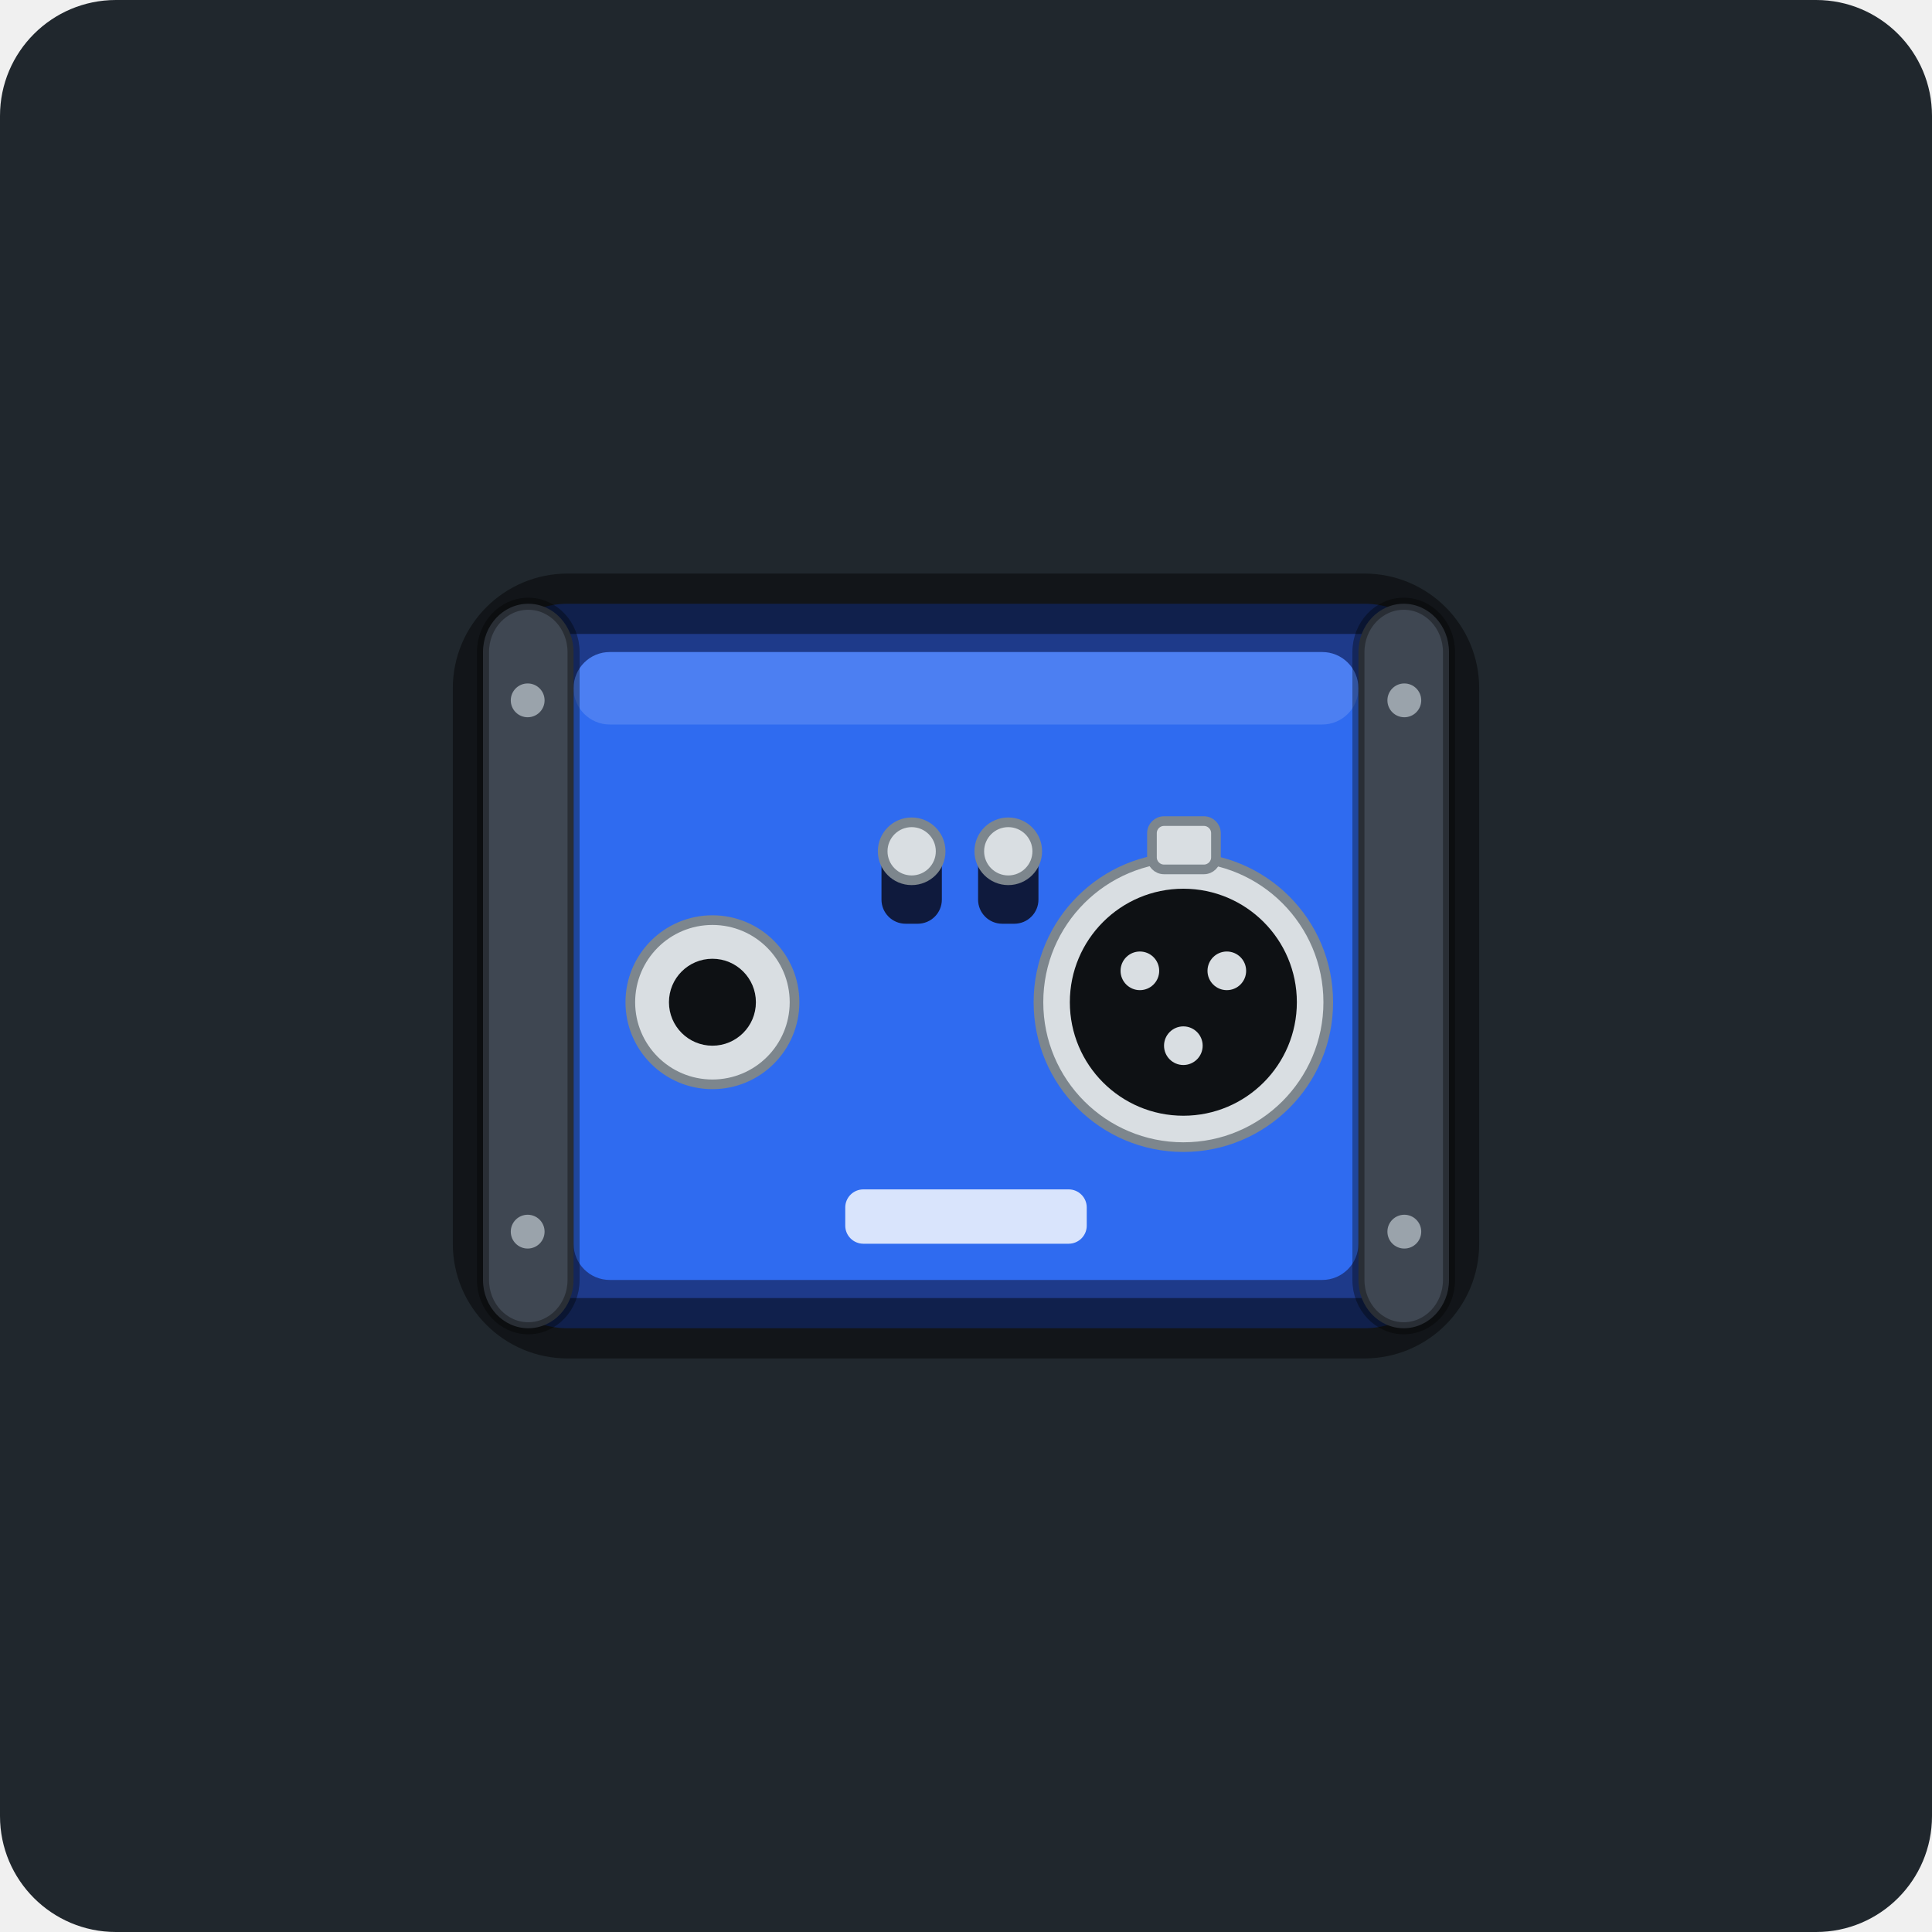
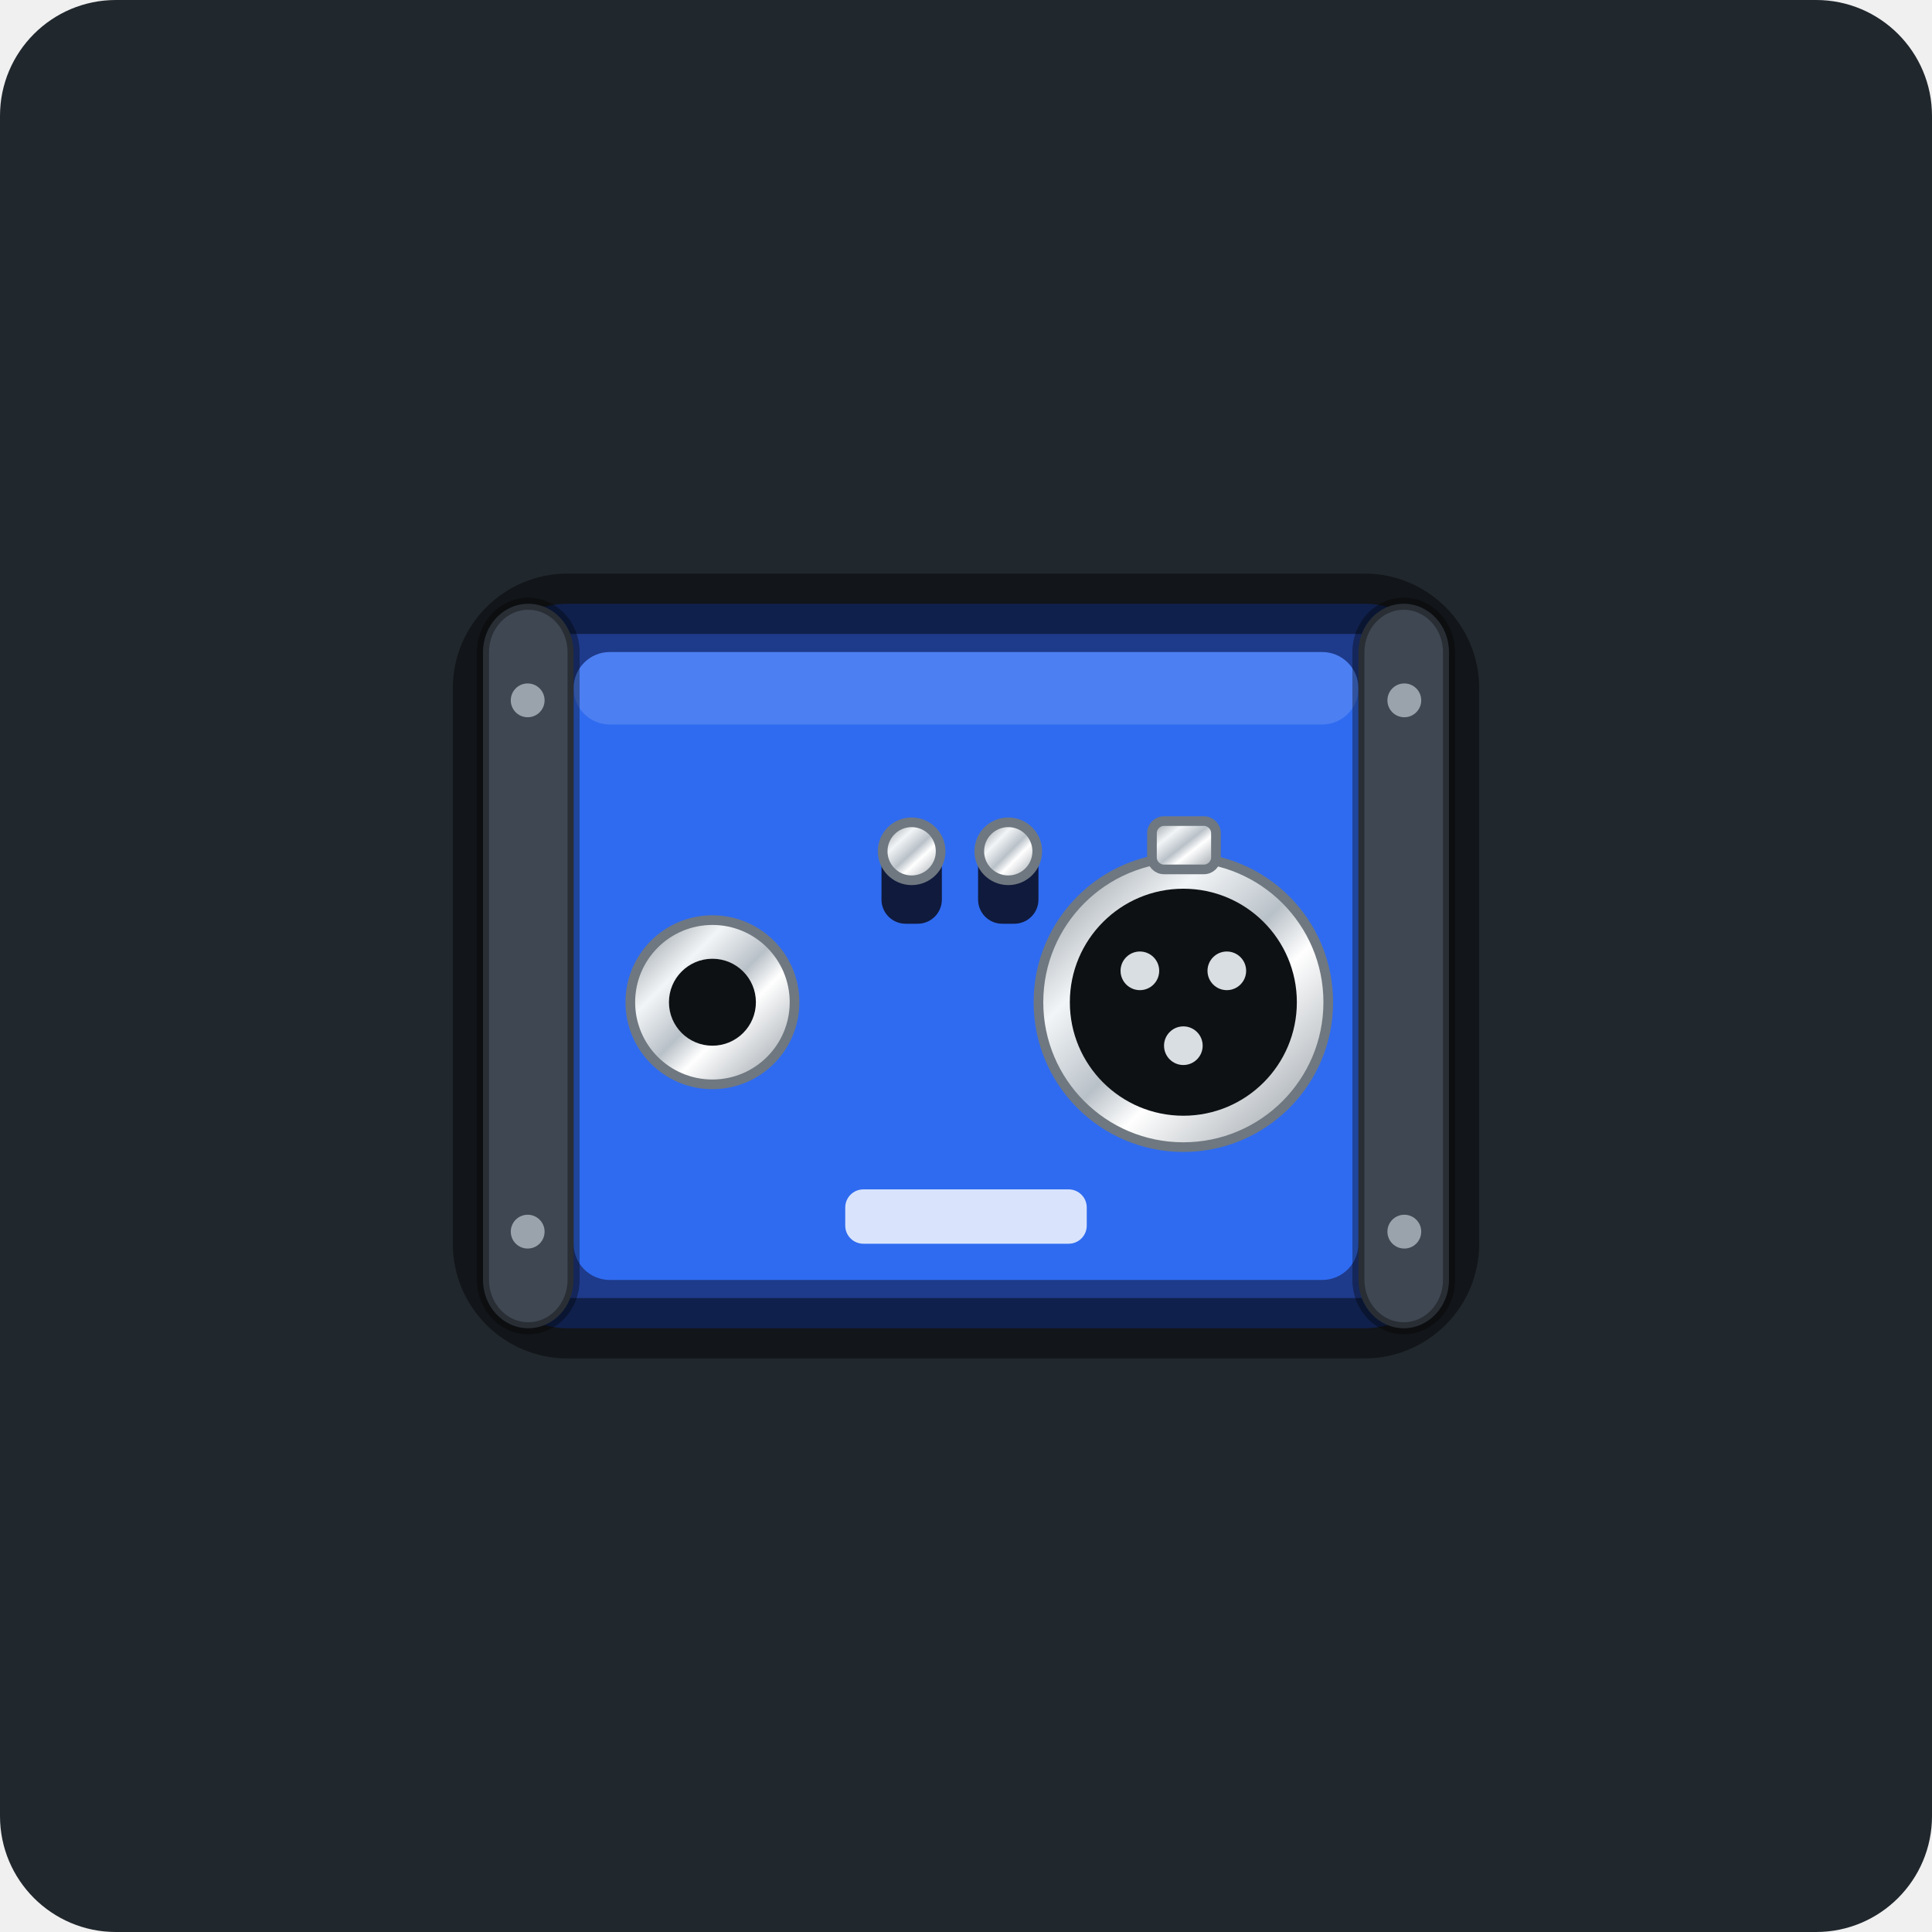
<svg xmlns="http://www.w3.org/2000/svg" viewBox="-0.8 -0.8 1.6 1.6" width="77" height="77">
-   <style>.s-bg{opacity:.5}.s-bpbody{fill:#1f6b5c}.s-bptop{fill:#2a8a76}.s-bpdiv{fill:none;stroke:rgba(0,0,0,.35);stroke-width:.015}.s-bpknob{fill:#16181b;stroke:#c9d0d5;stroke-width:.012}.s-bpmark{fill:none;stroke:#fff;stroke-width:.014;stroke-linecap:round}.s-bpsw{fill:#aab2b9;stroke:#6b747b;stroke-width:.01}.s-bplabel{fill:rgba(255,255,255,.7)}.s-rug{fill:rgba(0,0,0,.24);stroke:rgba(255,255,255,.1);stroke-width:.04}.s-rugline{fill:none;stroke:rgba(255,255,255,.07);stroke-width:.05}.light-deck .s-rug{fill:rgba(0,0,0,.07);stroke:rgba(0,0,0,.14)}.light-deck .s-rugline{stroke:rgba(0,0,0,.08)}.s-kshell{fill:#7a1e2c;stroke:rgba(0,0,0,.45);stroke-width:.025}.s-khoop{fill:none;stroke:#c3cad0;stroke-width:.045}.s-khoopw{fill:#5a1420;stroke:rgba(0,0,0,.35);stroke-width:.015}.s-lug{fill:#b9c1c8;stroke:#5d666d;stroke-width:.012}.s-kwear{fill:rgba(120,100,70,.12)}.s-kheadline{fill:none;stroke:rgba(0,0,0,.18);stroke-width:.012}.s-kglint{fill:none;stroke:rgba(255,255,255,.55);stroke-width:.035;stroke-linecap:round}.s-cymedge{fill:#6e4e16}.s-lathe{fill:none;stroke:rgba(90,58,10,.28);stroke-width:.012}.s-bell{fill:#e9c870;stroke:rgba(90,58,10,.45);stroke-width:.015}.s-bell2{fill:#f5dc93}.s-cymglint{fill:none;stroke:rgba(255,248,220,.6);stroke-width:.06;stroke-linecap:round}.s-cymglint2{fill:none;stroke:rgba(255,248,220,.3);stroke-width:.04;stroke-linecap:round}.s-seat{fill:#1b1d21;stroke:#000;stroke-width:.02}.s-stitch{fill:none;stroke:rgba(255,255,255,.18);stroke-width:.015;stroke-dasharray:.05 .04}.s-kleg{fill:none;stroke:#aab2b9;stroke-width:.05;stroke-linecap:round}.s-kfoot{fill:#22252a}.s-pedal{fill:#2b2f35;stroke:#000;stroke-width:.015}.s-pedaltop{fill:#5d656d}.s-beater{fill:#f1ede4;stroke:#555;stroke-width:.012}.s-erack{fill:none;stroke:#3c4249;stroke-width:.1;stroke-linecap:round;stroke-linejoin:round}.s-eshell{fill:#17191c;stroke:#000;stroke-width:.02}.s-emesh{fill:#3a3f46}.s-ehoop{fill:none;stroke:#8a939b;stroke-width:.035}.s-emeshline{fill:none;stroke:rgba(255,255,255,.08);stroke-width:.012}.s-etower{fill:#1d2024;stroke:#000;stroke-width:.02}.s-ecym{fill:#141518;stroke:#000;stroke-width:.02}.s-ecymzone{fill:none;stroke:rgba(255,255,255,.1);stroke-width:.03}.s-ecymbell{fill:#25282c}.s-emod{fill:#24272c;stroke:#000;stroke-width:.02}.s-escreen{fill:#2f6bf0}.s-hbring{fill:#15171a;stroke:rgba(0,0,0,.5);stroke-width:.008}.s-hbring2{fill:#efe9dc;stroke:#a89b78;stroke-width:.008}.s-hbblk{fill:#1b1c1e;stroke:#000;stroke-width:.006}.s-hbcream{fill:#efe4c4;stroke:#a89b78;stroke-width:.006}.s-pole2{fill:#8f979e}.s-hbgloss{fill:none;stroke:rgba(255,255,255,.6);stroke-width:.01;stroke-linecap:round}.s-guardblk{fill:#141518;stroke:#000;stroke-width:.012}.s-guardpearl{fill:#efeee8;stroke:#b9b5a8;stroke-width:.014}.s-headblk{fill:#141210;stroke:#000;stroke-width:.008}.s-gbind{fill:none;stroke:#efe9d6;stroke-width:.022}.s-flame{fill:none;stroke:rgba(255,255,255,.07);stroke-width:.035;stroke-linecap:round}.s-fhole{fill:none;stroke:#141210;stroke-width:.035;stroke-linecap:round}.s-fdot{fill:#141210}.s-trapeze{fill:#cfd5da;stroke:#6b747b;stroke-width:.008}.s-knobhat{fill:#d8dde1;stroke:#6b747b;stroke-width:.01}.s-knobamb{fill:#c9862a;stroke:#5a3510;stroke-width:.01}.s-switch2{fill:none;stroke:#efe9d6;stroke-width:.022;stroke-linecap:round}.s-mbody{fill:#1d2024;stroke:#000;stroke-width:.008}.s-mbody2{fill:#3a3f45;stroke:#111;stroke-width:.008}.s-msilver{fill:#c3c9ce;stroke:#6b747b;stroke-width:.008}.s-mred{fill:#b8232f;stroke:#4a0c12;stroke-width:.008}.s-mesh{fill:#bcc2c7;stroke:#6b747b;stroke-width:.01}.s-meshline{fill:none;stroke:rgba(0,0,0,.28);stroke-width:.006}.s-meshdk{fill:#2b2f34;stroke:#0d0f11;stroke-width:.01}.s-meshlinelt{fill:none;stroke:rgba(255,255,255,.2);stroke-width:.006}.s-mglint{fill:none;stroke:rgba(255,255,255,.7);stroke-width:.022;stroke-linecap:round}.s-mshine{fill:none;stroke:rgba(255,255,255,.22);stroke-width:.018;stroke-linecap:round}.s-mband{fill:#3b82f6}.s-mled{fill:#22c55e}.s-mledr{fill:#ef4444}.s-mledb{fill:#60a5fa}.s-mscreen{fill:#0c1a24;stroke:rgba(255,255,255,.25);stroke-width:.006}.s-mant{fill:none;stroke:#1d2024;stroke-width:.03;stroke-linecap:round}.s-mbase{fill:#26292e;stroke:#000;stroke-width:.01}.s-mpost{fill:none;stroke:#aab2b9;stroke-width:.04}.s-mpost2{fill:none;stroke:#aab2b9;stroke-width:.035;stroke-linecap:round}.s-myoke{fill:none;stroke:#aab2b9;stroke-width:.03}.s-mchrome{fill:#d4dadf;stroke:#6b747b;stroke-width:.01}.s-mslot{fill:none;stroke:#4b5259;stroke-width:.014}.s-mchromeline{fill:none;stroke:rgba(0,0,0,.18);stroke-width:.01}.s-mneck{fill:none;stroke:#2a2d31;stroke-width:.05;stroke-linecap:round}.s-mneckrib{fill:none;stroke:rgba(255,255,255,.22);stroke-width:.05;stroke-dasharray:.008 .018}.s-mfoam{fill:#1a1b1e;stroke:#000;stroke-width:.008}.s-mcable{fill:none;stroke:#1d2024;stroke-width:.018;stroke-linecap:round}.s-mshock{fill:none;stroke:#3a3f45;stroke-width:.03}.s-melastic{fill:none;stroke:#111;stroke-width:.012}.s-mgold{fill:#d8c48e;stroke:#8a7a48;stroke-width:.008}.s-rosette{fill:#2a1a10}.s-rosette2{fill:#e9dcc0}.s-shole{fill:#120c08}.s-abridge{fill:#2c1a12;stroke:#120a06;stroke-width:.01}.s-asaddle{fill:none;stroke:#f1ead8;stroke-width:.02;stroke-linecap:round}.s-apin{fill:#f1ead8;stroke:#8a7f62;stroke-width:.006}.s-dicase{fill:#1e3a8a}.s-ditop{fill:#2f6bf0}.s-dicap{fill:#3f4752;stroke:rgba(0,0,0,.35);stroke-width:.01}.s-discrew{fill:#9aa3ab}.s-dihole{fill:#0e1114}.s-dipin{fill:#d9dee2}.s-dilabel{fill:rgba(255,255,255,.82)}.s-dislot{fill:#0f1a3d}.s-diglint{fill:rgba(255,255,255,.14)}.s-sb1{fill:#2a120a}.s-sb2{fill:#6e2a10}.s-sb3{fill:#c9731f}.s-sb4{fill:#f0ac45}.s-red1{fill:#7d141c}.s-red2{fill:#b5222c}.s-red3{fill:#d43c42}.s-arm{fill:none;stroke:#d9dee2;stroke-width:.018;stroke-linecap:round}.s-gloss2{fill:none;stroke:rgba(255,255,255,.28);stroke-width:.035;stroke-linecap:round}.s-bodyrim{fill:none;stroke:rgba(0,0,0,.55);stroke-width:.018}.s-guard{fill:#f3f0e6;stroke:#bdb6a4;stroke-width:.014}.s-tort{fill:#3a160b}.s-tortspot{fill:#9c4a1c;opacity:.5}.s-tortspot2{fill:#c27a3a;opacity:.32}.s-guardrim{fill:none;stroke:#e9dccb;stroke-width:.012}.s-screw{fill:#cfd5da}.s-maple2{fill:#e6c487;stroke:#a87f3f;stroke-width:.008}.s-rosewood{fill:#3b2217;stroke:#1d100a;stroke-width:.008}.s-headrim{fill:none;stroke:#8c6530;stroke-width:.01}.s-fret2{fill:none;stroke:#d9dde0;stroke-width:.007}.s-pearl{fill:#efe9dc}.s-nut{fill:none;stroke:#f4f1e8;stroke-width:.02}.s-chrome2{fill:#d9dee2;stroke:#7d868d;stroke-width:.008}.s-saddle{fill:#aab2b9;stroke:#6b747b;stroke-width:.006}.s-coil{fill:#f2ead2;stroke:#a89b78;stroke-width:.008}.s-pole{fill:#5c5f63}.s-coilb{fill:#141414;stroke:#3a3a3a;stroke-width:.008}.s-pole2{fill:#8f979d}.s-knob{fill:#f2ead2;stroke:#8a7f62;stroke-width:.01}.s-knob2{fill:#2a2a2a;stroke:#b8bfc4;stroke-width:.012}.s-switch{fill:none;stroke:#f2ead2;stroke-width:.03;stroke-linecap:round}.s-str2{fill:none;stroke:rgba(235,238,240,.75);stroke-width:.005}.s-str3{fill:none;stroke:rgba(225,228,230,.8);stroke-width:.009}.s-plate{fill:rgba(214,176,74,.28);stroke:rgba(214,176,74,.6);stroke-width:.04}.s-string{fill:none;stroke:rgba(240,225,190,.45);stroke-width:.02}.s-gloss{fill:none;stroke:rgba(255,255,255,.3);stroke-width:.05;stroke-linecap:round}.s-pad{fill:#e9a23b}.s-pad2{fill:#3fb8c9}.s-plexi{fill:rgba(170,215,255,.32);stroke:rgba(200,230,255,.85);stroke-width:.05}.s-shine{fill:none;stroke:rgba(255,255,255,.55);stroke-width:.03;stroke-linecap:round}.s-staff{fill:none;stroke:rgba(20,24,28,.4);stroke-width:.018}.s-lyric{fill:rgba(255,255,255,.75)}.s-brassline{fill:none;stroke:#d6b04a;stroke-width:.08;stroke-linecap:round}.s-valve{fill:#f0d27a;stroke:#8a6a1f;stroke-width:.02}.s-line{fill:none;stroke:rgba(255,255,255,.55);stroke-width:.05;stroke-linecap:round;stroke-linejoin:round}.s-thin{fill:none;stroke:rgba(255,255,255,.32);stroke-width:.035;stroke-linecap:round}.s-boom{fill:none;stroke:#e8ecef;stroke-width:.06;stroke-linecap:round}.s-edge{stroke:rgba(0,0,0,.45);stroke-width:.05}.s-dark{fill:#14181c}.s-white{fill:#eef1f3}.s-head{fill:rgba(255,255,255,.13)}.s-glass{fill:#0c1a24;stroke:rgba(255,255,255,.35);stroke-width:.04}.s-grille{fill:#171c21;stroke:rgba(255,255,255,.22);stroke-width:.035}.s-metal{fill:rgba(222,184,86,.42);stroke:#e1bd5f;stroke-width:.045}.s-led{fill:#5be08f}.s-red{fill:#ff6b5e}.s-port{fill:#14181c;stroke:rgba(255,255,255,.6);stroke-width:.03}.s-acrylic{fill:rgba(170,215,255,.16);stroke:rgba(190,225,255,.75);stroke-width:.05}.s-beam{fill:rgba(255,214,110,.09)}.s-ped1{fill:#3fb6a8}.s-ped2{fill:#e2833a}.s-ped3{fill:#d8d24a}.s-ped4{fill:#8a73d6}.s-deck{fill:rgba(255,255,255,.05);stroke:rgba(255,255,255,.45);stroke-width:.07;stroke-dasharray:.3 .2}.s-spruce{fill:#d8ad6c}.s-burst{fill:#3b1d10}.s-burstin{fill:#cf7a2b}.s-navy{fill:#33507c}.s-maple{fill:#e3c389}.s-rose{fill:#2b1c13}.s-varnish{fill:#a24f25}.s-pg{fill:#f2efe8}.s-cream{fill:#efe6d2}.s-chrome{fill:#cfd5da}.s-str{fill:none;stroke:rgba(255,255,255,.45);stroke-width:.006}.s-bind{fill:none;stroke:#2a1a10;stroke-width:.018}.s-fret{fill:none;stroke:rgba(255,255,255,.35);stroke-width:.008}.s-cab{fill:#2b3640}.s-cabtop{fill:#36434f}.s-mesh{fill:#14181c}.s-cone{fill:#5d6a77}.s-dot{fill:rgba(255,255,255,.2)}.s-txt{fill:rgba(255,255,255,.55);font:700 .3px Archivo,Arial,sans-serif;letter-spacing:.02px}.s-wood{fill:#c08a4e}.s-wood2{fill:#7a5232}.s-red2{fill:#b5413a}.s-blk{fill:#26292d}.s-brass{fill:#d6b04a}.c-audio{fill:#2e6a99}.c-inst{fill:#6b51a3}.c-power{fill:#b85a22}.c-infra{fill:#44535e}.c-video{fill:#a3426b}</style>
+   <style>.s-bg{opacity:.5}.s-bpbody{fill:#1f6b5c}.s-bptop{fill:#2a8a76}.s-bpdiv{fill:none;stroke:rgba(0,0,0,.35);stroke-width:.015}.s-bpknob{fill:#16181b;stroke:#c9d0d5;stroke-width:.012}.s-bpmark{fill:none;stroke:#fff;stroke-width:.014;stroke-linecap:round}.s-bpsw{fill:#aab2b9;stroke:#6b747b;stroke-width:.01}.s-bplabel{fill:rgba(255,255,255,.7)}.s-rug{fill:rgba(0,0,0,.24);stroke:rgba(255,255,255,.1);stroke-width:.04}.s-rugline{fill:none;stroke:rgba(255,255,255,.07);stroke-width:.05}.light-deck .s-rug{fill:rgba(0,0,0,.07);stroke:rgba(0,0,0,.14)}.light-deck .s-rugline{stroke:rgba(0,0,0,.08)}.s-kshell{fill:#7a1e2c;stroke:rgba(0,0,0,.45);stroke-width:.025}.s-khoop{fill:none;stroke:#c3cad0;stroke-width:.045}.s-khoopw{fill:#5a1420;stroke:rgba(0,0,0,.35);stroke-width:.015}.s-lug{fill:#b9c1c8;stroke:#5d666d;stroke-width:.012}.s-kwear{fill:rgba(120,100,70,.12)}.s-kheadline{fill:none;stroke:rgba(0,0,0,.18);stroke-width:.012}.s-kglint{fill:none;stroke:rgba(255,255,255,.55);stroke-width:.035;stroke-linecap:round}.s-cymedge{fill:#6e4e16}.s-lathe{fill:none;stroke:rgba(90,58,10,.28);stroke-width:.012}.s-bell{fill:#e9c870;stroke:rgba(90,58,10,.45);stroke-width:.015}.s-bell2{fill:#f5dc93}.s-cymglint{fill:none;stroke:rgba(255,248,220,.6);stroke-width:.06;stroke-linecap:round}.s-cymglint2{fill:none;stroke:rgba(255,248,220,.3);stroke-width:.04;stroke-linecap:round}.s-seat{fill:#1b1d21;stroke:#000;stroke-width:.02}.s-stitch{fill:none;stroke:rgba(255,255,255,.18);stroke-width:.015;stroke-dasharray:.05 .04}.s-kleg{fill:none;stroke:#aab2b9;stroke-width:.05;stroke-linecap:round}.s-kfoot{fill:#22252a}.s-pedal{fill:#2b2f35;stroke:#000;stroke-width:.015}.s-pedaltop{fill:#5d656d}.s-beater{fill:#f1ede4;stroke:#555;stroke-width:.012}.s-erack{fill:none;stroke:#3c4249;stroke-width:.1;stroke-linecap:round;stroke-linejoin:round}.s-eshell{fill:#17191c;stroke:#000;stroke-width:.02}.s-emesh{fill:#3a3f46}.s-ehoop{fill:none;stroke:#8a939b;stroke-width:.035}.s-emeshline{fill:none;stroke:rgba(255,255,255,.08);stroke-width:.012}.s-etower{fill:#1d2024;stroke:#000;stroke-width:.02}.s-ecym{fill:#141518;stroke:#000;stroke-width:.02}.s-ecymzone{fill:none;stroke:rgba(255,255,255,.1);stroke-width:.03}.s-ecymbell{fill:#25282c}.s-emod{fill:#24272c;stroke:#000;stroke-width:.02}.s-escreen{fill:#2f6bf0}.s-hbring{fill:#15171a;stroke:rgba(0,0,0,.5);stroke-width:.008}.s-hbring2{fill:#efe9dc;stroke:#a89b78;stroke-width:.008}.s-hbblk{fill:url(#spHB);stroke:#000;stroke-width:.006}.s-hbcream{fill:#efe4c4;stroke:#a89b78;stroke-width:.006}.s-pole2{fill:#8f979e}.s-hbgloss{fill:none;stroke:rgba(255,255,255,.6);stroke-width:.01;stroke-linecap:round}.s-guardblk{fill:url(#spGuardB);stroke:#000;stroke-width:.012}.s-guardpearl{fill:url(#spPearl);stroke:#b9b5a8;stroke-width:.014}.s-headblk{fill:url(#spHead);stroke:#000;stroke-width:.008}.s-gbind{fill:none;stroke:#efe9d6;stroke-width:.014}.s-flame{fill:none;stroke:rgba(255,255,255,.07);stroke-width:.035;stroke-linecap:round}.s-fhole{fill:none;stroke:#141210;stroke-width:.022;stroke-linecap:round}.s-fdot{fill:#141210}.s-trapeze{fill:#cfd5da;stroke:#6b747b;stroke-width:.008}.s-knobhat{fill:url(#spChrome);stroke:#6b747b;stroke-width:.01}.s-knobamb{fill:url(#spKnobA);stroke:#5a3510;stroke-width:.01}.s-switch2{fill:none;stroke:#efe9d6;stroke-width:.022;stroke-linecap:round}.s-mbody{fill:url(#spMicBlk);stroke:#000;stroke-width:.008}.s-mbody2{fill:#3a3f45;stroke:#111;stroke-width:.008}.s-msilver{fill:url(#spMicSil);stroke:#6b747b;stroke-width:.008}.s-mred{fill:url(#spMicRed);stroke:#4a0c12;stroke-width:.008}.s-mesh{fill:url(#spMesh);stroke:#6b747b;stroke-width:.01}.s-meshline{fill:none;stroke:rgba(0,0,0,.28);stroke-width:.006}.s-meshdk{fill:url(#spMeshDk);stroke:#0d0f11;stroke-width:.01}.s-meshlinelt{fill:none;stroke:rgba(255,255,255,.2);stroke-width:.006}.s-mglint{fill:none;stroke:rgba(255,255,255,.7);stroke-width:.022;stroke-linecap:round}.s-mshine{fill:none;stroke:rgba(255,255,255,.22);stroke-width:.018;stroke-linecap:round}.s-mband{fill:#3b82f6}.s-mled{fill:#22c55e}.s-mledr{fill:#ef4444}.s-mledb{fill:#60a5fa}.s-mscreen{fill:#0c1a24;stroke:rgba(255,255,255,.25);stroke-width:.006}.s-mant{fill:none;stroke:#1d2024;stroke-width:.03;stroke-linecap:round}.s-mbase{fill:#26292e;stroke:#000;stroke-width:.01}.s-mpost{fill:none;stroke:#aab2b9;stroke-width:.04}.s-mpost2{fill:none;stroke:#aab2b9;stroke-width:.035;stroke-linecap:round}.s-myoke{fill:none;stroke:#aab2b9;stroke-width:.03}.s-mchrome{fill:url(#spChrome);stroke:#6b747b;stroke-width:.01}.s-mslot{fill:none;stroke:#4b5259;stroke-width:.014}.s-mchromeline{fill:none;stroke:rgba(0,0,0,.18);stroke-width:.01}.s-mneck{fill:none;stroke:#2a2d31;stroke-width:.05;stroke-linecap:round}.s-mneckrib{fill:none;stroke:rgba(255,255,255,.22);stroke-width:.05;stroke-dasharray:.008 .018}.s-mfoam{fill:#1a1b1e;stroke:#000;stroke-width:.008}.s-mcable{fill:none;stroke:#1d2024;stroke-width:.018;stroke-linecap:round}.s-mshock{fill:none;stroke:#3a3f45;stroke-width:.03}.s-melastic{fill:none;stroke:#111;stroke-width:.012}.s-mgold{fill:url(#spGold);stroke:#8a7a48;stroke-width:.008}.s-rosette{fill:#2a1a10}.s-rosette2{fill:#e9dcc0}.s-shole{fill:#120c08}.s-abridge{fill:#2c1a12;stroke:#120a06;stroke-width:.01}.s-asaddle{fill:none;stroke:#f1ead8;stroke-width:.02;stroke-linecap:round}.s-apin{fill:#f1ead8;stroke:#8a7f62;stroke-width:.006}.s-dicase{fill:#1e3a8a}.s-ditop{fill:#2f6bf0}.s-dicap{fill:#3f4752;stroke:rgba(0,0,0,.35);stroke-width:.01}.s-discrew{fill:#9aa3ab}.s-dihole{fill:#0e1114}.s-dipin{fill:#d9dee2}.s-dilabel{fill:rgba(255,255,255,.82)}.s-dislot{fill:#0f1a3d}.s-diglint{fill:rgba(255,255,255,.14)}.s-sb1{fill:#2a120a}.s-sb2{fill:#6e2a10}.s-sb3{fill:#c9731f}.s-sb4{fill:#f0ac45}.s-red1{fill:#7d141c}.s-red2{fill:#b5222c}.s-red3{fill:#d43c42}.s-arm{fill:none;stroke:#d9dee2;stroke-width:.018;stroke-linecap:round}.s-gloss2{fill:none;stroke:rgba(255,255,255,.28);stroke-width:.035;stroke-linecap:round}.s-bodyrim{fill:none;stroke:rgba(0,0,0,.55);stroke-width:.018}.s-guard{fill:url(#spGuardW);stroke:#bdb6a4;stroke-width:.012}.s-guardbevel{fill:none;stroke:rgba(255,255,255,.45);stroke-width:.008}.s-roundover{fill:none;stroke:rgba(0,0,0,.32);stroke-width:.036}.s-roundlight{fill:none;stroke:rgba(255,255,255,.18);stroke-width:.018}.s-strw{fill:none;stroke:rgba(214,200,170,.85);stroke-width:.007}.s-tort{fill:#3a160b}.s-tortspot{fill:#9c4a1c;opacity:.5}.s-tortspot2{fill:#c27a3a;opacity:.32}.s-guardrim{fill:none;stroke:#e9dccb;stroke-width:.012}.s-screw{fill:#cfd5da}.s-maple2{fill:url(#spMaple);stroke:#a87f3f;stroke-width:.008}.s-rosewood{fill:url(#spRose);stroke:#1d100a;stroke-width:.008}.s-headrim{fill:none;stroke:#8c6530;stroke-width:.01}.s-fret2{fill:none;stroke:#d9dde0;stroke-width:.007}.s-pearl{fill:#efe9dc}.s-nut{fill:none;stroke:#f4f1e8;stroke-width:.02}.s-chrome2{fill:url(#spChrome);stroke:#6f7880;stroke-width:.008}.s-saddle{fill:#aab2b9;stroke:#6b747b;stroke-width:.006}.s-coil{fill:url(#spCoil);stroke:#a89b78;stroke-width:.008}.s-pole{fill:#5c5f63}.s-coilb{fill:#141414;stroke:#3a3a3a;stroke-width:.008}.s-pole2{fill:#8f979d}.s-knob{fill:url(#spKnobC);stroke:#8a7f62;stroke-width:.01}.s-knob2{fill:url(#spKnobB);stroke:#b8bfc4;stroke-width:.012}.s-switch{fill:none;stroke:#f2ead2;stroke-width:.03;stroke-linecap:round}.s-str2{fill:none;stroke:rgba(235,238,240,.75);stroke-width:.005}.s-str3{fill:none;stroke:rgba(225,228,230,.8);stroke-width:.009}.s-plate{fill:rgba(214,176,74,.28);stroke:rgba(214,176,74,.6);stroke-width:.04}.s-string{fill:none;stroke:rgba(240,225,190,.45);stroke-width:.02}.s-gloss{fill:none;stroke:rgba(255,255,255,.3);stroke-width:.05;stroke-linecap:round}.s-pad{fill:#e9a23b}.s-pad2{fill:#3fb8c9}.s-plexi{fill:rgba(170,215,255,.32);stroke:rgba(200,230,255,.85);stroke-width:.05}.s-shine{fill:none;stroke:rgba(255,255,255,.55);stroke-width:.03;stroke-linecap:round}.s-staff{fill:none;stroke:rgba(20,24,28,.4);stroke-width:.018}.s-lyric{fill:rgba(255,255,255,.75)}.s-brassline{fill:none;stroke:#d6b04a;stroke-width:.08;stroke-linecap:round}.s-valve{fill:#f0d27a;stroke:#8a6a1f;stroke-width:.02}.s-line{fill:none;stroke:rgba(255,255,255,.55);stroke-width:.05;stroke-linecap:round;stroke-linejoin:round}.s-thin{fill:none;stroke:rgba(255,255,255,.32);stroke-width:.035;stroke-linecap:round}.s-boom{fill:none;stroke:#e8ecef;stroke-width:.06;stroke-linecap:round}.s-edge{stroke:rgba(0,0,0,.45);stroke-width:.05}.s-dark{fill:#14181c}.s-white{fill:#eef1f3}.s-head{fill:rgba(255,255,255,.13)}.s-glass{fill:#0c1a24;stroke:rgba(255,255,255,.35);stroke-width:.04}.s-grille{fill:#171c21;stroke:rgba(255,255,255,.22);stroke-width:.035}.s-metal{fill:rgba(222,184,86,.42);stroke:#e1bd5f;stroke-width:.045}.s-led{fill:#5be08f}.s-red{fill:#ff6b5e}.s-port{fill:#14181c;stroke:rgba(255,255,255,.6);stroke-width:.03}.s-acrylic{fill:rgba(170,215,255,.16);stroke:rgba(190,225,255,.75);stroke-width:.05}.s-beam{fill:rgba(255,214,110,.09)}.s-ped1{fill:#3fb6a8}.s-ped2{fill:#e2833a}.s-ped3{fill:#d8d24a}.s-ped4{fill:#8a73d6}.s-deck{fill:rgba(255,255,255,.05);stroke:rgba(255,255,255,.45);stroke-width:.07;stroke-dasharray:.3 .2}.s-spruce{fill:#d8ad6c}.s-burst{fill:#3b1d10}.s-burstin{fill:#cf7a2b}.s-navy{fill:#33507c}.s-maple{fill:#e3c389}.s-rose{fill:#2b1c13}.s-varnish{fill:#a24f25}.s-pg{fill:#f2efe8}.s-cream{fill:#efe6d2}.s-chrome{fill:#cfd5da}.s-str{fill:none;stroke:rgba(255,255,255,.45);stroke-width:.006}.s-bind{fill:none;stroke:#2a1a10;stroke-width:.018}.s-fret{fill:none;stroke:rgba(255,255,255,.35);stroke-width:.008}.s-cab{fill:#2b3640}.s-cabtop{fill:#36434f}.s-mesh{fill:#14181c}.s-cone{fill:#5d6a77}.s-dot{fill:rgba(255,255,255,.2)}.s-txt{fill:rgba(255,255,255,.55);font:700 .3px Archivo,Arial,sans-serif;letter-spacing:.02px}.s-wood{fill:#c08a4e}.s-wood2{fill:#7a5232}.s-red2{fill:#b5413a}.s-blk{fill:#26292d}.s-brass{fill:#d6b04a}.c-audio{fill:#2e6a99}.c-inst{fill:#6b51a3}.c-power{fill:#b85a22}.c-infra{fill:#44535e}.c-video{fill:#a3426b}</style>
+   <defs>
+     <filter id="spShadow" x="-30%" y="-30%" width="160%" height="160%">
+       <feGaussianBlur stdDeviation=".045" />
+     </filter>
+     <filter id="spMic" x="-35%" y="-35%" width="170%" height="170%">
+       <feMorphology in="SourceAlpha" operator="dilate" radius=".007" result="d" />
+       <feFlood flood-color="#fff" flood-opacity=".16" />
+       <feComposite in2="d" operator="in" result="rim" />
+       <feGaussianBlur in="SourceAlpha" stdDeviation=".025" result="b" />
+       <feOffset in="b" dx=".025" dy=".04" result="o" />
+       <feComponentTransfer in="o" result="sh">
+         <feFuncA type="linear" slope=".65" />
+       </feComponentTransfer>
+       <feMerge>
+         <feMergeNode in="sh" />
+         <feMergeNode in="rim" />
+         <feMergeNode in="SourceGraphic" />
+       </feMerge>
+     </filter>
+     <radialGradient id="spSpec" cx="0.5" cy="0.5" r=".6">
+       <stop offset="0" stop-color="#fff" stop-opacity="0.55" />
+       <stop offset="0.45" stop-color="#fff" stop-opacity="0.16" />
+       <stop offset="1" stop-color="#fff" stop-opacity="0" />
+     </radialGradient>
+     <linearGradient id="spChrome" x1="0" y1="0" x2="1" y2="1">
+       <stop offset="0" stop-color="#7f8890" />
+       <stop offset="0.3" stop-color="#f2f5f7" />
+       <stop offset="0.5" stop-color="#b9c1c8" />
+       <stop offset="0.62" stop-color="#ffffff" />
+       <stop offset="1" stop-color="#8a939b" />
+     </linearGradient>
+     <linearGradient id="spMaple" x1="0" y1="0" x2="1" y2="0">
+       <stop offset="0" stop-color="#c4924c" />
+       <stop offset="0.25" stop-color="#e9c68a" />
+       <stop offset="0.5" stop-color="#f4dcaa" />
+       <stop offset="0.75" stop-color="#e9c68a" />
+       <stop offset="1" stop-color="#c4924c" />
+     </linearGradient>
+     <linearGradient id="spRose" x1="0" y1="0" x2="1" y2="0">
+       <stop offset="0" stop-color="#1c0f09" />
+       <stop offset="0.5" stop-color="#432719" />
+       <stop offset="1" stop-color="#1c0f09" />
+     </linearGradient>
+     <linearGradient id="spGuardW" x1="0" y1="0" x2="0" y2="1">
+       <stop offset="0" stop-color="#ffffff" />
+       <stop offset="1" stop-color="#e7e1d3" />
+     </linearGradient>
+     <linearGradient id="spGuardB" x1="0" y1="0" x2="0" y2="1">
+       <stop offset="0" stop-color="#3a3c40" />
+       <stop offset="1" stop-color="#0b0c0d" />
+     </linearGradient>
+     <linearGradient id="spPearl" x1="0" y1="0" x2="0" y2="1">
+       <stop offset="0" stop-color="#fdfcf9" />
+       <stop offset="0.5" stop-color="#e4e8ee" />
+       <stop offset="1" stop-color="#f6efe4" />
+     </linearGradient>
+     <linearGradient id="spCoil" x1="0" y1="0" x2="0" y2="1">
+       <stop offset="0" stop-color="#fff9e6" />
+       <stop offset="1" stop-color="#ddcfa6" />
+     </linearGradient>
+     <linearGradient id="spHB" x1="0" y1="0" x2="0" y2="1">
+       <stop offset="0" stop-color="#4a4d52" />
+       <stop offset="1" stop-color="#101113" />
+     </linearGradient>
+     <linearGradient id="spHead" x1="0" y1="0" x2="0" y2="1">
+       <stop offset="0" stop-color="#2e2925" />
+       <stop offset="1" stop-color="#0b0a09" />
+     </linearGradient>
+     <radialGradient id="spKnobC" cx="0.35" cy="0.3" r=".6">
+       <stop offset="0" stop-color="#fffbf2" />
+       <stop offset="1" stop-color="#cfc4a6" />
+     </radialGradient>
+     <radialGradient id="spKnobB" cx="0.35" cy="0.3" r=".6">
+       <stop offset="0" stop-color="#62666c" />
+       <stop offset="1" stop-color="#0f1012" />
+     </radialGradient>
+     <radialGradient id="spKnobA" cx="0.35" cy="0.3" r=".6">
+       <stop offset="0" stop-color="#f0b45a" />
+       <stop offset="1" stop-color="#8a4f14" />
+     </radialGradient>
+     <linearGradient id="spMicBlk" x1="0" y1="0" x2="1" y2="0">
+       <stop offset="0" stop-color="#121417" />
+       <stop offset="0.3" stop-color="#4d535a" />
+       <stop offset="0.55" stop-color="#23262b" />
+       <stop offset="1" stop-color="#0c0e10" />
+     </linearGradient>
+     <linearGradient id="spMicSil" x1="0" y1="0" x2="1" y2="0">
+       <stop offset="0" stop-color="#7f8890" />
+       <stop offset="0.3" stop-color="#f3f6f8" />
+       <stop offset="0.55" stop-color="#c3c9ce" />
+       <stop offset="1" stop-color="#737c84" />
+     </linearGradient>
+     <linearGradient id="spMicRed" x1="0" y1="0" x2="1" y2="0">
+       <stop offset="0" stop-color="#5e0b14" />
+       <stop offset="0.3" stop-color="#e8505b" />
+       <stop offset="0.55" stop-color="#b8232f" />
+       <stop offset="1" stop-color="#4f0810" />
+     </linearGradient>
+     <linearGradient id="spGold" x1="0" y1="0" x2="1" y2="0">
+       <stop offset="0" stop-color="#b99a52" />
+       <stop offset="0.35" stop-color="#f6e7b8" />
+       <stop offset="1" stop-color="#a88a44" />
+     </linearGradient>
+     <radialGradient id="spMesh" cx="0.38" cy="0.32" r=".6">
+       <stop offset="0" stop-color="#ffffff" />
+       <stop offset="0.45" stop-color="#cdd3d8" />
+       <stop offset="1" stop-color="#7a838b" />
+     </radialGradient>
+     <radialGradient id="spMeshDk" cx="0.38" cy="0.32" r=".6">
+       <stop offset="0" stop-color="#737a82" />
+       <stop offset="0.5" stop-color="#2d3136" />
+       <stop offset="1" stop-color="#0c0e10" />
+     </radialGradient>
+     <radialGradient id="spFin_bass" cx=".5" cy=".64" r=".66" fx=".46" fy=".58">
+       <stop offset="0" stop-color="#e35a5e" />
+       <stop offset="0.424" stop-color="#d8424a" />
+       <stop offset="0.594" stop-color="#c4262f" />
+       <stop offset="0.789" stop-color="#9a1823" />
+       <stop offset="1" stop-color="#5a0c13" />
+     </radialGradient>
+     <radialGradient id="spFin_acoustic" cx=".5" cy=".64" r=".66" fx=".46" fy=".58">
+       <stop offset="0" stop-color="#f3ddae" />
+       <stop offset="0.394" stop-color="#efd5a0" />
+       <stop offset="0.523" stop-color="#e6c487" />
+       <stop offset="0.67" stop-color="#d6a865" />
+       <stop offset="0.83" stop-color="#b47c3c" />
+       <stop offset="1" stop-color="#6a3c14" />
+     </radialGradient>
+     <radialGradient id="spFin_s_burst" cx=".5" cy=".64" r=".66" fx=".46" fy=".58">
+       <stop offset="0" stop-color="#f6bd58" />
+       <stop offset="0.394" stop-color="#eda443" />
+       <stop offset="0.523" stop-color="#cf7a22" />
+       <stop offset="0.67" stop-color="#8e3a10" />
+       <stop offset="0.83" stop-color="#4a1a09" />
+       <stop offset="1" stop-color="#1e0c06" />
+     </radialGradient>
+     <radialGradient id="spFin_t_burst" cx=".5" cy=".64" r=".66" fx=".46" fy=".58">
+       <stop offset="0" stop-color="#ecc47c" />
+       <stop offset="0.394" stop-color="#e0ad5c" />
+       <stop offset="0.523" stop-color="#b9772f" />
+       <stop offset="0.67" stop-color="#6e3412" />
+       <stop offset="0.83" stop-color="#36160a" />
+       <stop offset="1" stop-color="#140904" />
+     </radialGradient>
+     <radialGradient id="spFin_dc_purple" cx=".5" cy=".64" r=".66" fx=".46" fy=".58">
+       <stop offset="0" stop-color="#a07ee4" />
+       <stop offset="0.394" stop-color="#8a62d6" />
+       <stop offset="0.523" stop-color="#6c40bd" />
+       <stop offset="0.67" stop-color="#4b2390" />
+       <stop offset="0.83" stop-color="#271050" />
+       <stop offset="1" stop-color="#12061f" />
+     </radialGradient>
+     <radialGradient id="spFin_s_gold" cx=".5" cy=".64" r=".66" fx=".46" fy=".58">
+       <stop offset="0" stop-color="#f4d98a" />
+       <stop offset="0.394" stop-color="#ecc96e" />
+       <stop offset="0.523" stop-color="#d9ae4c" />
+       <stop offset="0.67" stop-color="#b3842a" />
+       <stop offset="0.83" stop-color="#7a5612" />
+       <stop offset="1" stop-color="#4a3208" />
+     </radialGradient>
+     <radialGradient id="spFin_hollow_white" cx=".5" cy=".64" r=".66" fx=".46" fy=".58">
+       <stop offset="0" stop-color="#f8f6f0" />
+       <stop offset="0.424" stop-color="#f4f1e9" />
+       <stop offset="0.594" stop-color="#ebe6da" />
+       <stop offset="0.789" stop-color="#d8d1c1" />
+       <stop offset="1" stop-color="#b9b1a0" />
+     </radialGradient>
+   </defs>
  <rect x="-0.8" y="-0.8" width="1.6" height="1.6" rx="0.096" fill="#20272d" />
  <rect class="s-dicase s-edge" x="-0.4" y="-0.3" width="0.8" height="0.6" rx="0.07" />
  <rect class="s-ditop" x="-0.325" y="-0.26" width="0.65" height="0.52" rx="0.03" />
  <rect class="s-diglint" x="-0.325" y="-0.26" width="0.65" height="0.06" rx="0.03" />
  <rect class="s-dicap" x="-0.4" y="-0.3" width="0.075" height="0.6" rx="0.04" />
  <rect class="s-dicap" x="0.325" y="-0.3" width="0.075" height="0.6" rx="0.04" />
  <circle class="s-discrew" cx="-0.363" cy="-0.22" r="0.014" />
  <circle class="s-discrew" cx="0.363" cy="-0.22" r="0.014" />
  <circle class="s-discrew" cx="-0.363" cy="0.22" r="0.014" />
  <circle class="s-discrew" cx="0.363" cy="0.22" r="0.014" />
  <circle class="s-chrome2" cx="-0.21" cy="0.03" r="0.068" />
  <circle class="s-dihole" cx="-0.21" cy="0.03" r="0.036" />
  <circle class="s-chrome2" cx="0.18" cy="0.03" r="0.12" />
  <circle class="s-dihole" cx="0.18" cy="0.03" r="0.094" />
  <circle class="s-dipin" cx="0.144" cy="0.004" r="0.016" />
  <circle class="s-dipin" cx="0.216" cy="0.004" r="0.016" />
  <circle class="s-dipin" cx="0.18" cy="0.066" r="0.016" />
  <rect class="s-chrome2" x="0.154" y="-0.12" width="0.053" height="0.04" rx="0.01" />
  <rect class="s-dilabel" x="-0.1" y="0.185" width="0.2" height="0.045" rx="0.015" />
  <rect class="s-dislot" x="-0.07" y="-0.12" width="0.05" height="0.085" rx="0.02" />
  <circle class="s-chrome2" cx="-0.045" cy="-0.095" r="0.024" />
  <rect class="s-dislot" x="0.01" y="-0.12" width="0.05" height="0.085" rx="0.02" />
  <circle class="s-chrome2" cx="0.035" cy="-0.095" r="0.024" />
</svg>
